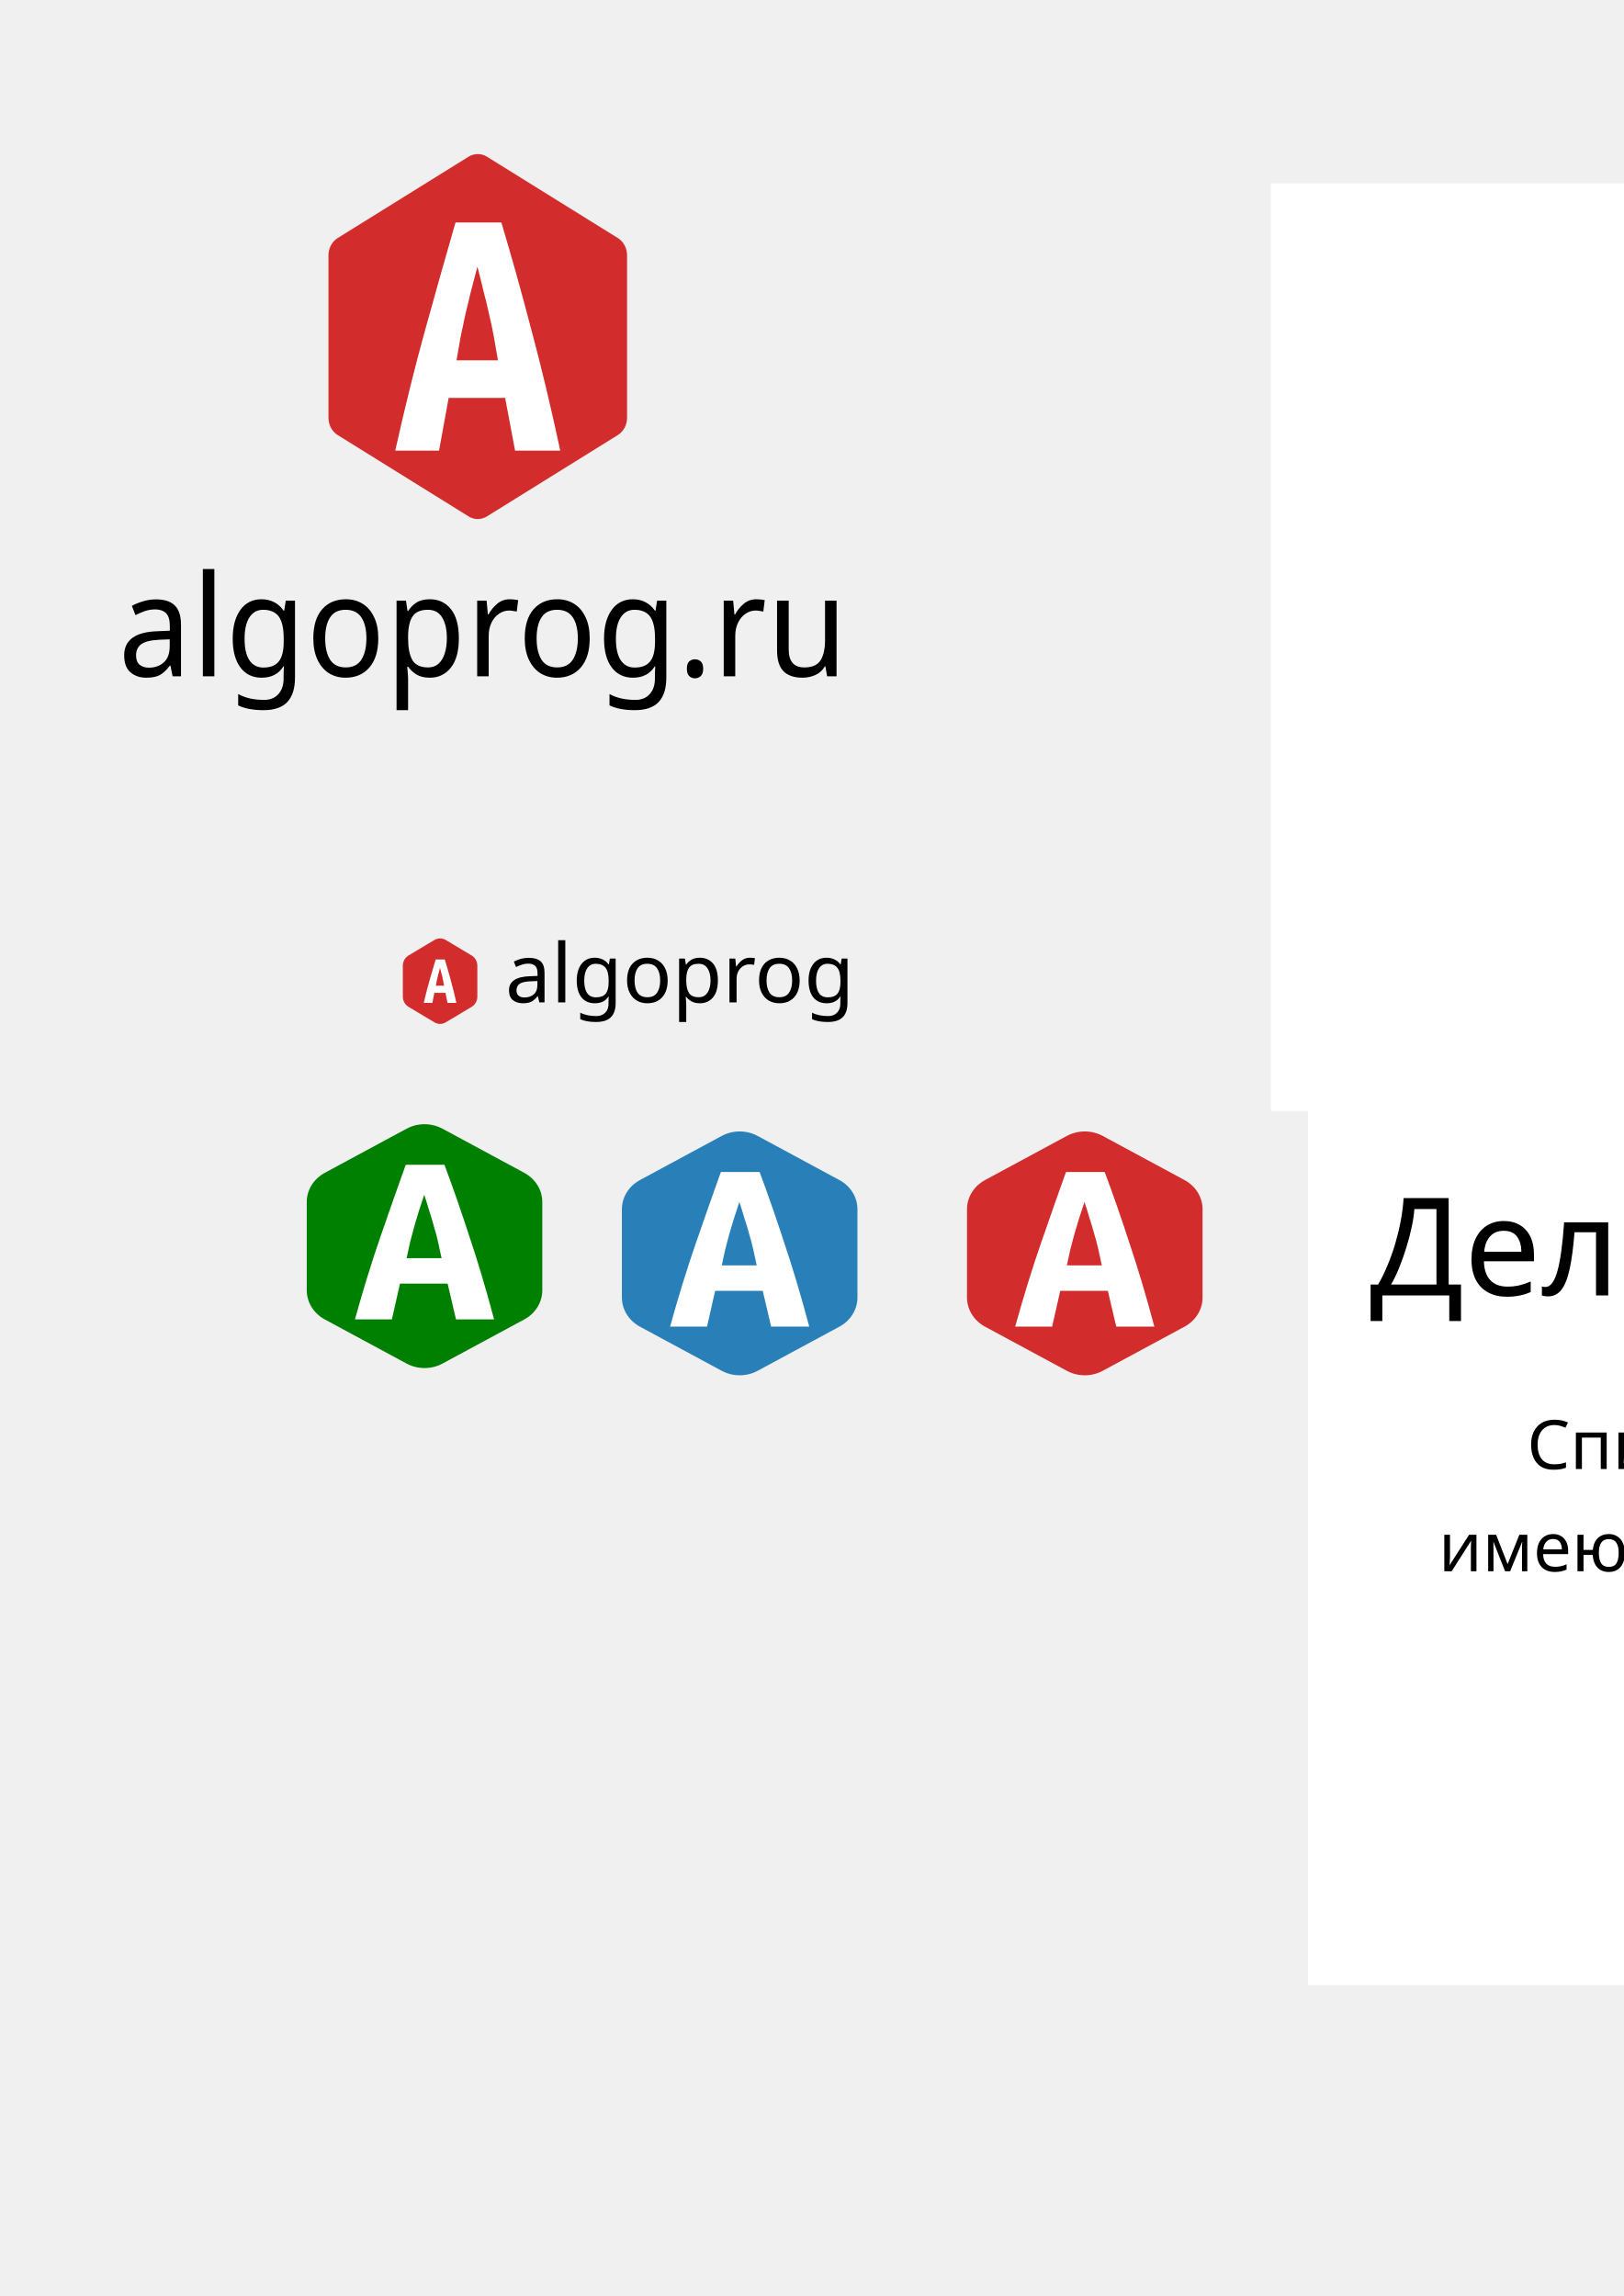
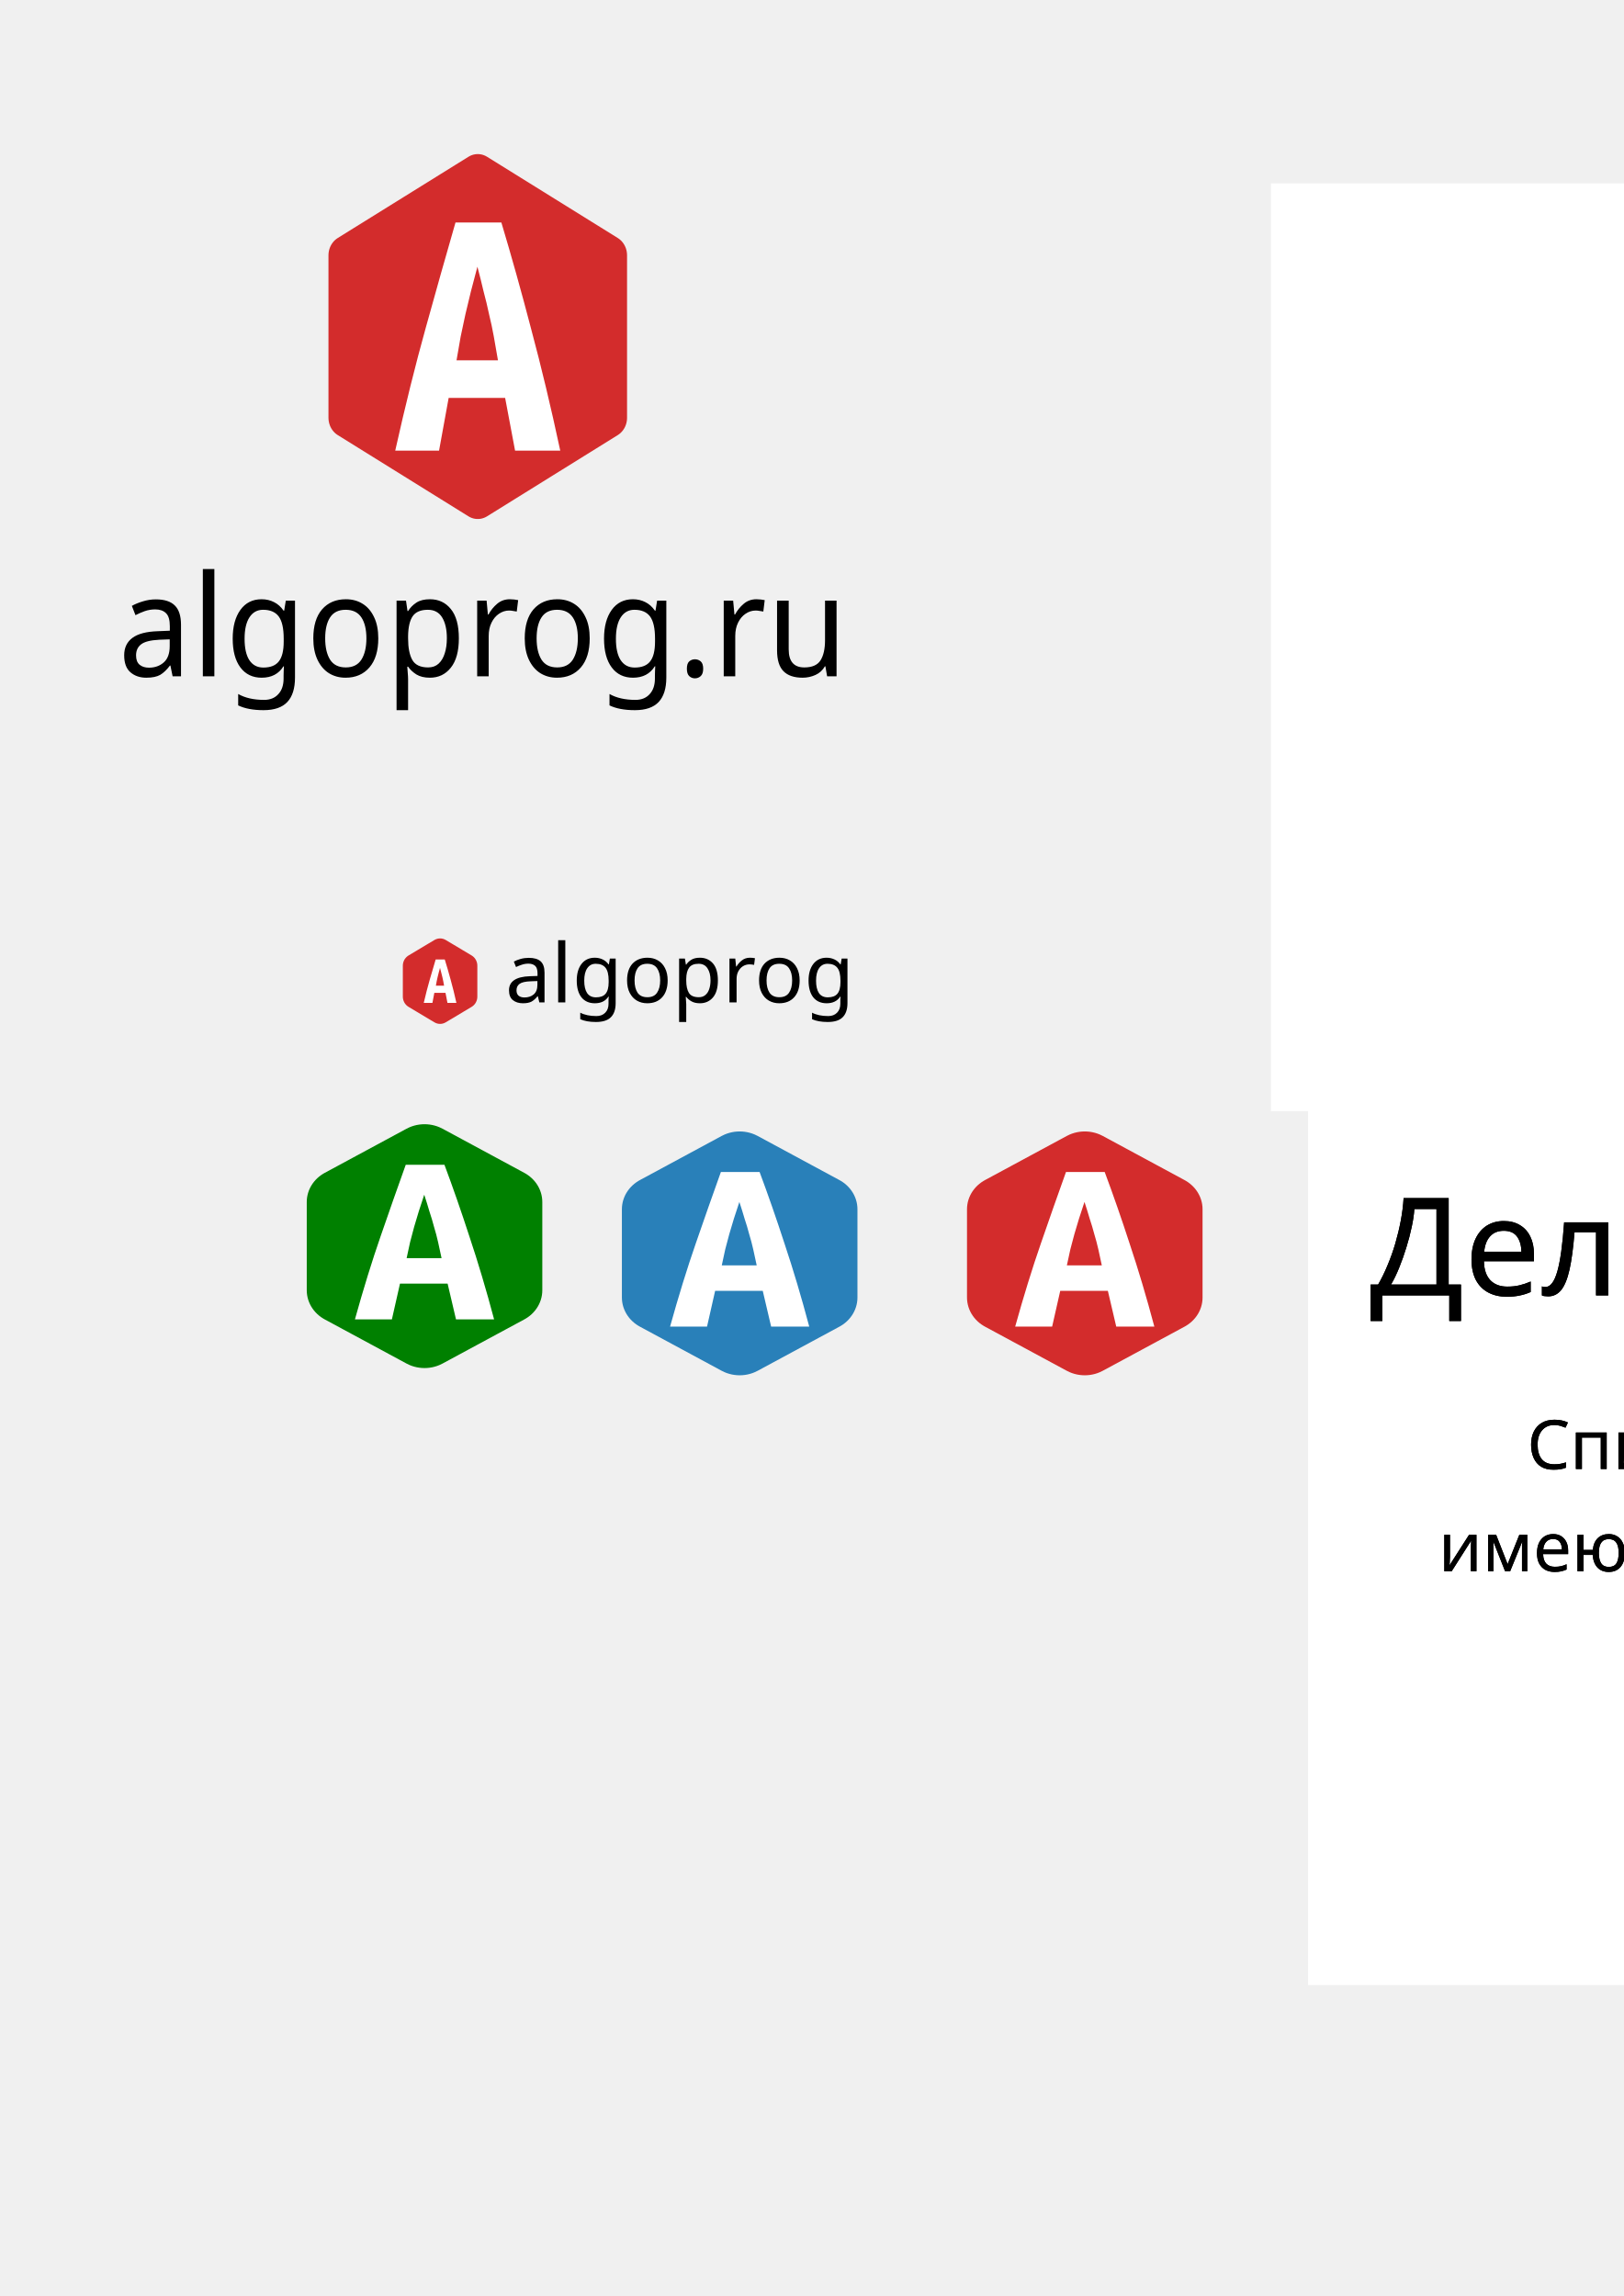
<svg xmlns="http://www.w3.org/2000/svg" width="210mm" height="297mm" viewBox="0 0 210 297" version="1.1" id="svg8">
  <defs id="defs2" />
  <g id="layer1">
    <text id="text861" y="129.67" x="65.347" style="font-style:normal;font-variant:normal;font-weight:normal;font-stretch:normal;font-size:10.583px;line-height:125%;font-family:'Ubuntu Mono';-inkscape-font-specification:'Ubuntu Mono, Normal';font-variant-ligatures:normal;font-variant-caps:normal;font-variant-numeric:normal;font-feature-settings:normal;text-align:start;letter-spacing:0px;word-spacing:0px;writing-mode:lr-tb;text-anchor:start;fill:#000000;fill-opacity:1;stroke:none;stroke-width:0.265px;stroke-linecap:butt;stroke-linejoin:miter;stroke-opacity:1" xml:space="preserve">
      <tspan style="font-style:normal;font-variant:normal;font-weight:normal;font-stretch:normal;font-size:10.583px;font-family:'Ubuntu Mono';-inkscape-font-specification:'Ubuntu Mono, Normal';font-variant-ligatures:normal;font-variant-caps:normal;font-variant-numeric:normal;font-feature-settings:normal;text-align:start;writing-mode:lr-tb;text-anchor:start;stroke-width:0.265px" y="129.67" x="65.347" id="tspan859">algoprog</tspan>
    </text>
    <g transform="matrix(0.3168255,0,0,0.328216,37.27253,105.0547)" id="g869" style="stroke-width:3.101">
      <path style="fill:#d32c2c;fill-opacity:1;stroke:#d32c2c;stroke-width:9.303;stroke-linecap:round;stroke-linejoin:round;stroke-miterlimit:4;stroke-dasharray:none;stroke-dashoffset:0;stroke-opacity:1" id="path863" d="m 62.007,78.801 -10.554,-6.094 -10e-7,-12.187 10.554,-6.094 10.554,6.094 0,12.187 z" />
      <g aria-label="A" style="font-style:normal;font-variant:normal;font-weight:bold;font-stretch:normal;font-size:21.167px;line-height:125%;font-family:'Ubuntu Mono';-inkscape-font-specification:'Ubuntu Mono, Bold';font-variant-ligatures:normal;font-variant-caps:normal;font-variant-numeric:normal;font-feature-settings:normal;text-align:start;letter-spacing:0px;word-spacing:0px;writing-mode:lr-tb;text-anchor:start;fill:#ffffff;fill-opacity:1;stroke:none;stroke-width:0.628px;stroke-linecap:butt;stroke-linejoin:miter;stroke-opacity:1" id="g867" transform="matrix(1.305983,0,0,1.305983,-18.37922,-20.02974)">
        <path d="m 63.859,72.895 -0.614,-3.027 h -3.492 l -0.593,3.027 h -2.709 q 0.931,-3.873 1.884,-7.048 0.953,-3.196 1.841,-6.054 h 2.836 q 0.931,2.879 1.841,6.117 0.931,3.217 1.799,6.985 z M 61.531,62.332 q -0.212,0.741 -0.402,1.418 -0.169,0.656 -0.339,1.312 -0.148,0.635 -0.296,1.291 -0.127,0.656 -0.254,1.355 h 2.561 q -0.127,-0.699 -0.254,-1.355 -0.127,-0.656 -0.296,-1.291 -0.148,-0.656 -0.339,-1.312 -0.169,-0.677 -0.381,-1.418 z" style="font-style:normal;font-variant:normal;font-weight:bold;font-stretch:normal;font-size:21.167px;font-family:'Ubuntu Mono';-inkscape-font-specification:'Ubuntu Mono, Bold';font-variant-ligatures:normal;font-variant-caps:normal;font-variant-numeric:normal;font-feature-settings:normal;text-align:start;writing-mode:lr-tb;text-anchor:start;fill:#ffffff;stroke-width:0.628px" id="path865" />
      </g>
    </g>
    <rect id="rect3785" width="192" height="120" x="164.371" y="23.721" style="fill:#ffffff;stroke:none;stroke-width:0.932" />
    <g id="g3793" transform="matrix(1.601841,0,0,1.724388,-118.1489,-70.04731)">
      <text id="text823" y="107.872" x="207.268" style="font-style:normal;font-variant:normal;font-weight:normal;font-stretch:normal;font-size:10.583px;line-height:125%;font-family:'Ubuntu Mono';-inkscape-font-specification:'Ubuntu Mono, Normal';font-variant-ligatures:normal;font-variant-caps:normal;font-variant-numeric:normal;font-feature-settings:normal;text-align:start;letter-spacing:0px;word-spacing:0px;writing-mode:lr-tb;text-anchor:start;fill:#000000;fill-opacity:1;stroke:none;stroke-width:0.265px;stroke-linecap:butt;stroke-linejoin:miter;stroke-opacity:1" xml:space="preserve">
        <tspan style="font-style:normal;font-variant:normal;font-weight:normal;font-stretch:normal;font-size:10.583px;font-family:'Ubuntu Mono';-inkscape-font-specification:'Ubuntu Mono, Normal';font-variant-ligatures:normal;font-variant-caps:normal;font-variant-numeric:normal;font-feature-settings:normal;text-align:start;writing-mode:lr-tb;text-anchor:start;stroke-width:0.265px" y="107.872" x="207.268" id="tspan821">algoprog.ru</tspan>
      </text>
      <g transform="translate(174.2964,15.7689)" id="g857">
        <path style="fill:#d32c2c;fill-opacity:1;stroke:#d32c2c;stroke-width:3;stroke-linecap:round;stroke-linejoin:round;stroke-miterlimit:4;stroke-dasharray:none;stroke-dashoffset:0;stroke-opacity:1" id="path819" d="m 62.007,78.801 -10.554,-6.094 -10e-7,-12.187 10.554,-6.094 10.554,6.094 0,12.187 z" />
        <g aria-label="A" style="font-style:normal;font-variant:normal;font-weight:bold;font-stretch:normal;font-size:21.167px;line-height:125%;font-family:'Ubuntu Mono';-inkscape-font-specification:'Ubuntu Mono, Bold';font-variant-ligatures:normal;font-variant-caps:normal;font-variant-numeric:normal;font-feature-settings:normal;text-align:start;letter-spacing:0px;word-spacing:0px;writing-mode:lr-tb;text-anchor:start;fill:#ffffff;fill-opacity:1;stroke:none;stroke-width:0.203px;stroke-linecap:butt;stroke-linejoin:miter;stroke-opacity:1" id="text846" transform="matrix(1.305983,0,0,1.305983,-18.37922,-20.02974)">
          <path d="m 63.859,72.895 -0.614,-3.027 h -3.492 l -0.593,3.027 h -2.709 q 0.931,-3.873 1.884,-7.048 0.953,-3.196 1.841,-6.054 h 2.836 q 0.931,2.879 1.841,6.117 0.931,3.217 1.799,6.985 z M 61.531,62.332 q -0.212,0.741 -0.402,1.418 -0.169,0.656 -0.339,1.312 -0.148,0.635 -0.296,1.291 -0.127,0.656 -0.254,1.355 h 2.561 q -0.127,-0.699 -0.254,-1.355 -0.127,-0.656 -0.296,-1.291 -0.148,-0.656 -0.339,-1.312 -0.169,-0.677 -0.381,-1.418 z" style="font-style:normal;font-variant:normal;font-weight:bold;font-stretch:normal;font-size:21.167px;font-family:'Ubuntu Mono';-inkscape-font-specification:'Ubuntu Mono, Bold';font-variant-ligatures:normal;font-variant-caps:normal;font-variant-numeric:normal;font-feature-settings:normal;text-align:start;writing-mode:lr-tb;text-anchor:start;fill:#ffffff;stroke-width:0.203px" id="path851" />
        </g>
      </g>
    </g>
    <text id="text3797" y="84.322" x="15.853" style="font-style:normal;font-variant:normal;font-weight:normal;font-stretch:normal;font-size:17.589px;line-height:125%;font-family:'Ubuntu Mono';-inkscape-font-specification:'Ubuntu Mono, Normal';font-variant-ligatures:normal;font-variant-caps:normal;font-variant-numeric:normal;font-feature-settings:normal;text-align:start;letter-spacing:0px;word-spacing:0px;writing-mode:lr-tb;text-anchor:start;fill:#000000;fill-opacity:1;stroke:none;stroke-width:0.44px;stroke-linecap:butt;stroke-linejoin:miter;stroke-opacity:1" xml:space="preserve" transform="scale(0.9638118,1.037547)">
      <tspan style="font-style:normal;font-variant:normal;font-weight:normal;font-stretch:normal;font-size:17.589px;font-family:'Ubuntu Mono';-inkscape-font-specification:'Ubuntu Mono, Normal';font-variant-ligatures:normal;font-variant-caps:normal;font-variant-numeric:normal;font-feature-settings:normal;text-align:start;writing-mode:lr-tb;text-anchor:start;stroke-width:0.44px" y="84.322" x="15.853" id="tspan3795">algoprog.ru</tspan>
    </text>
    <path d="m 62.007,78.801 -10.554,-6.094 -10e-7,-12.187 10.554,-6.094 10.554,6.094 0,12.187 z" id="path3799" style="fill:#d32c2c;fill-opacity:1;stroke:#d32c2c;stroke-width:3;stroke-linecap:round;stroke-linejoin:round;stroke-miterlimit:4;stroke-dasharray:none;stroke-dashoffset:0;stroke-opacity:1" transform="matrix(1.601841,0,0,1.724388,-37.5351,-71.33338)" />
    <g transform="matrix(2.091977,0,0,2.252021,-66.9757,-105.8724)" id="g3803" style="font-style:normal;font-variant:normal;font-weight:bold;font-stretch:normal;font-size:21.167px;line-height:125%;font-family:'Ubuntu Mono';-inkscape-font-specification:'Ubuntu Mono, Bold';font-variant-ligatures:normal;font-variant-caps:normal;font-variant-numeric:normal;font-feature-settings:normal;text-align:start;letter-spacing:0px;word-spacing:0px;writing-mode:lr-tb;text-anchor:start;fill:#ffffff;fill-opacity:1;stroke:none;stroke-width:0.203px;stroke-linecap:butt;stroke-linejoin:miter;stroke-opacity:1" aria-label="A">
      <path id="path3801" style="font-style:normal;font-variant:normal;font-weight:bold;font-stretch:normal;font-size:21.167px;font-family:'Ubuntu Mono';-inkscape-font-specification:'Ubuntu Mono, Bold';font-variant-ligatures:normal;font-variant-caps:normal;font-variant-numeric:normal;font-feature-settings:normal;text-align:start;writing-mode:lr-tb;text-anchor:start;fill:#ffffff;stroke-width:0.203px" d="m 63.859,72.895 -0.614,-3.027 h -3.492 l -0.593,3.027 h -2.709 q 0.931,-3.873 1.884,-7.048 0.953,-3.196 1.841,-6.054 h 2.836 q 0.931,2.879 1.841,6.117 0.931,3.217 1.799,6.985 z M 61.531,62.332 q -0.212,0.741 -0.402,1.418 -0.169,0.656 -0.339,1.312 -0.148,0.635 -0.296,1.291 -0.127,0.656 -0.254,1.355 h 2.561 q -0.127,-0.699 -0.254,-1.355 -0.127,-0.656 -0.296,-1.291 -0.148,-0.656 -0.339,-1.312 -0.169,-0.677 -0.381,-1.418 z" />
    </g>
    <rect style="fill:#ffffff;stroke:none;stroke-width:0.932" y="136.776" x="169.182" height="120" width="192" id="rect3809" />
    <g id="g940" transform="translate(-3.533373,-6.141118)">
      <text id="text3813" y="173.711" x="264.476" style="font-style:normal;font-weight:normal;font-size:10.583px;line-height:1.25;font-family:sans-serif;letter-spacing:0px;word-spacing:0px;fill:#000000;fill-opacity:1;stroke:none;stroke-width:0.265" xml:space="preserve">
        <tspan style="font-style:normal;font-variant:normal;font-weight:normal;font-stretch:normal;font-size:17.639px;font-family:Ubuntu;-inkscape-font-specification:Ubuntu;text-align:center;text-anchor:middle;stroke-width:0.265" y="173.711" x="264.476" id="tspan919">Делаем алгопрог</tspan>
      </text>
      <text id="text3821" y="242.715" x="238.562" style="font-style:normal;font-weight:normal;font-size:10.583px;line-height:1.25;font-family:sans-serif;letter-spacing:0px;word-spacing:0px;fill:#d32c2c;fill-opacity:1;stroke:none;stroke-width:0.265" xml:space="preserve">
        <tspan style="font-style:normal;font-variant:normal;font-weight:normal;font-stretch:normal;font-size:8.819px;font-family:Ubuntu;-inkscape-font-specification:Ubuntu;fill:#d32c2c;stroke-width:0.265" y="242.715" x="238.562" id="tspan3819">Петр Калинин, 19.07.2020</tspan>
      </text>
      <text xml:space="preserve" style="font-style:normal;font-weight:normal;font-size:10.583px;line-height:1.25;font-family:sans-serif;letter-spacing:0px;word-spacing:0px;fill:#000000;fill-opacity:1;stroke:none;stroke-width:0.265" x="264.199" y="196.162" id="text929">
        <tspan id="tspan927" x="265.215" y="196.162" style="font-style:normal;font-variant:normal;font-weight:normal;font-stretch:normal;font-size:8.819px;font-family:Ubuntu;-inkscape-font-specification:Ubuntu;text-align:center;text-anchor:middle;stroke-width:0.265">Список пользователей, </tspan>
        <tspan id="tspan931" x="264.199" y="209.391" style="font-style:normal;font-variant:normal;font-weight:normal;font-stretch:normal;font-size:8.819px;font-family:Ubuntu;-inkscape-font-specification:Ubuntu;text-align:center;text-anchor:middle;stroke-width:0.265">имеющих конкретную ачивку</tspan>
      </text>
    </g>
    <rect y="145.194" x="38.905" height="32" width="32" id="rect940" style="fill:none;stroke:none;stroke-width:0.5;stroke-linecap:round;stroke-miterlimit:4;stroke-dasharray:none;stroke-dashoffset:0" />
    <path transform="matrix(1.001783,0,0,0.9365698,-7.21182,98.80594)" d="m 62.007,78.801 -10.554,-6.094 -10e-7,-12.187 10.554,-6.094 10.554,6.094 0,12.187 z" id="path942" style="fill:#008000;fill-opacity:1;stroke:#008000;stroke-width:9.303;stroke-linecap:round;stroke-linejoin:round;stroke-miterlimit:4;stroke-dasharray:none;stroke-dashoffset:0;stroke-opacity:1" />
    <g transform="matrix(1.764302,0,0,1.526465,-53.69091,59.39419)" id="g946" style="font-style:normal;font-variant:normal;font-weight:bold;font-stretch:normal;font-size:21.167px;line-height:125%;font-family:'Ubuntu Mono';-inkscape-font-specification:'Ubuntu Mono, Bold';font-variant-ligatures:normal;font-variant-caps:normal;font-variant-numeric:normal;font-feature-settings:normal;text-align:start;letter-spacing:0px;word-spacing:0px;writing-mode:lr-tb;text-anchor:start;fill:#ffffff;fill-opacity:1;stroke:none;stroke-width:0.628px;stroke-linecap:butt;stroke-linejoin:miter;stroke-opacity:1" aria-label="A">
      <path id="path944" style="font-style:normal;font-variant:normal;font-weight:bold;font-stretch:normal;font-size:21.167px;font-family:'Ubuntu Mono';-inkscape-font-specification:'Ubuntu Mono, Bold';font-variant-ligatures:normal;font-variant-caps:normal;font-variant-numeric:normal;font-feature-settings:normal;text-align:start;writing-mode:lr-tb;text-anchor:start;fill:#ffffff;stroke-width:0.628px" d="m 63.859,72.895 -0.614,-3.027 h -3.492 l -0.593,3.027 h -2.709 q 0.931,-3.873 1.884,-7.048 0.953,-3.196 1.841,-6.054 h 2.836 q 0.931,2.879 1.841,6.117 0.931,3.217 1.799,6.985 z M 61.531,62.332 q -0.212,0.741 -0.402,1.418 -0.169,0.656 -0.339,1.312 -0.148,0.635 -0.296,1.291 -0.127,0.656 -0.254,1.355 h 2.561 q -0.127,-0.699 -0.254,-1.355 -0.127,-0.656 -0.296,-1.291 -0.148,-0.656 -0.339,-1.312 -0.169,-0.677 -0.381,-1.418 z" />
    </g>
    <rect style="fill:none;stroke:none;stroke-width:0.5;stroke-linecap:round;stroke-miterlimit:4;stroke-dasharray:none;stroke-dashoffset:0" id="rect972" width="32" height="32" x="79.664" y="146.13" />
    <path style="fill:#2980b9;fill-opacity:1;stroke:#2980b9;stroke-width:9.303;stroke-linecap:round;stroke-linejoin:round;stroke-miterlimit:4;stroke-dasharray:none;stroke-dashoffset:0;stroke-opacity:1" id="path974" d="m 62.007,78.801 -10.554,-6.094 -10e-7,-12.187 10.554,-6.094 10.554,6.094 0,12.187 z" transform="matrix(1.001783,0,0,0.9365698,33.54678,99.74139)" />
    <g aria-label="A" style="font-style:normal;font-variant:normal;font-weight:bold;font-stretch:normal;font-size:21.167px;line-height:125%;font-family:'Ubuntu Mono';-inkscape-font-specification:'Ubuntu Mono, Bold';font-variant-ligatures:normal;font-variant-caps:normal;font-variant-numeric:normal;font-feature-settings:normal;text-align:start;letter-spacing:0px;word-spacing:0px;writing-mode:lr-tb;text-anchor:start;fill:#ffffff;fill-opacity:1;stroke:none;stroke-width:0.628px;stroke-linecap:butt;stroke-linejoin:miter;stroke-opacity:1" id="g978" transform="matrix(1.764302,0,0,1.526465,-12.9323,60.32964)">
      <path d="m 63.859,72.895 -0.614,-3.027 h -3.492 l -0.593,3.027 h -2.709 q 0.931,-3.873 1.884,-7.048 0.953,-3.196 1.841,-6.054 h 2.836 q 0.931,2.879 1.841,6.117 0.931,3.217 1.799,6.985 z M 61.531,62.332 q -0.212,0.741 -0.402,1.418 -0.169,0.656 -0.339,1.312 -0.148,0.635 -0.296,1.291 -0.127,0.656 -0.254,1.355 h 2.561 q -0.127,-0.699 -0.254,-1.355 -0.127,-0.656 -0.296,-1.291 -0.148,-0.656 -0.339,-1.312 -0.169,-0.677 -0.381,-1.418 z" style="font-style:normal;font-variant:normal;font-weight:bold;font-stretch:normal;font-size:21.167px;font-family:'Ubuntu Mono';-inkscape-font-specification:'Ubuntu Mono, Bold';font-variant-ligatures:normal;font-variant-caps:normal;font-variant-numeric:normal;font-feature-settings:normal;text-align:start;writing-mode:lr-tb;text-anchor:start;fill:#ffffff;stroke-width:0.628px" id="path976" />
    </g>
    <rect y="146.13" x="124.298" height="32" width="32" id="rect980" style="fill:none;stroke:none;stroke-width:0.5;stroke-linecap:round;stroke-miterlimit:4;stroke-dasharray:none;stroke-dashoffset:0" />
    <path transform="matrix(1.001783,0,0,0.9365698,78.18079,99.74139)" d="m 62.007,78.801 -10.554,-6.094 -10e-7,-12.187 10.554,-6.094 10.554,6.094 0,12.187 z" id="path982" style="fill:#d32c2c;fill-opacity:1;stroke:#d32c2c;stroke-width:9.303;stroke-linecap:round;stroke-linejoin:round;stroke-miterlimit:4;stroke-dasharray:none;stroke-dashoffset:0;stroke-opacity:1" />
    <g transform="matrix(1.764302,0,0,1.526465,31.70171,60.32964)" id="g986" style="font-style:normal;font-variant:normal;font-weight:bold;font-stretch:normal;font-size:21.167px;line-height:125%;font-family:'Ubuntu Mono';-inkscape-font-specification:'Ubuntu Mono, Bold';font-variant-ligatures:normal;font-variant-caps:normal;font-variant-numeric:normal;font-feature-settings:normal;text-align:start;letter-spacing:0px;word-spacing:0px;writing-mode:lr-tb;text-anchor:start;fill:#ffffff;fill-opacity:1;stroke:none;stroke-width:0.628px;stroke-linecap:butt;stroke-linejoin:miter;stroke-opacity:1" aria-label="A">
      <path id="path984" style="font-style:normal;font-variant:normal;font-weight:bold;font-stretch:normal;font-size:21.167px;font-family:'Ubuntu Mono';-inkscape-font-specification:'Ubuntu Mono, Bold';font-variant-ligatures:normal;font-variant-caps:normal;font-variant-numeric:normal;font-feature-settings:normal;text-align:start;writing-mode:lr-tb;text-anchor:start;fill:#ffffff;stroke-width:0.628px" d="m 63.859,72.895 -0.614,-3.027 h -3.492 l -0.593,3.027 h -2.709 q 0.931,-3.873 1.884,-7.048 0.953,-3.196 1.841,-6.054 h 2.836 q 0.931,2.879 1.841,6.117 0.931,3.217 1.799,6.985 z M 61.531,62.332 q -0.212,0.741 -0.402,1.418 -0.169,0.656 -0.339,1.312 -0.148,0.635 -0.296,1.291 -0.127,0.656 -0.254,1.355 h 2.561 q -0.127,-0.699 -0.254,-1.355 -0.127,-0.656 -0.296,-1.291 -0.148,-0.656 -0.339,-1.312 -0.169,-0.677 -0.381,-1.418 z" />
    </g>
+     <g transform="translate(-3.533373,-6.141118)" id="g973">
+       <text xml:space="preserve" style="font-style:normal;font-weight:normal;font-size:10.583px;line-height:1.25;font-family:sans-serif;letter-spacing:0px;word-spacing:0px;fill:#000000;fill-opacity:1;stroke:none;stroke-width:0.265" x="264.476" y="173.711" id="text961">
+         <tspan id="tspan959" x="264.476" y="173.711" style="font-style:normal;font-variant:normal;font-weight:normal;font-stretch:normal;font-size:17.639px;font-family:Ubuntu;-inkscape-font-specification:Ubuntu;text-align:center;text-anchor:middle;stroke-width:0.265">Делаем алгопрог</tspan>
+       </text>
+       <text xml:space="preserve" style="font-style:normal;font-weight:normal;font-size:10.583px;line-height:1.25;font-family:sans-serif;letter-spacing:0px;word-spacing:0px;fill:#d32c2c;fill-opacity:1;stroke:none;stroke-width:0.265" x="238.562" y="242.715" id="text965">
+         <tspan id="tspan963" x="238.562" y="242.715" style="font-style:normal;font-variant:normal;font-weight:normal;font-stretch:normal;font-size:8.819px;font-family:Ubuntu;-inkscape-font-specification:Ubuntu;fill:#d32c2c;stroke-width:0.265">Петр Калинин, 19.07.2020</tspan>
+       </text>
+       <text id="text971" y="196.162" x="264.199" style="font-style:normal;font-weight:normal;font-size:10.583px;line-height:1.25;font-family:sans-serif;letter-spacing:0px;word-spacing:0px;fill:#000000;fill-opacity:1;stroke:none;stroke-width:0.265" xml:space="preserve">
+         <tspan style="font-style:normal;font-variant:normal;font-weight:normal;font-stretch:normal;font-size:8.819px;font-family:Ubuntu;-inkscape-font-specification:Ubuntu;text-align:center;text-anchor:middle;stroke-width:0.265" y="196.162" x="265.215" id="tspan967">Список пользователей, </tspan>
+         <tspan style="font-style:normal;font-variant:normal;font-weight:normal;font-stretch:normal;font-size:8.819px;font-family:Ubuntu;-inkscape-font-specification:Ubuntu;text-align:center;text-anchor:middle;stroke-width:0.265" y="209.391" x="264.199" id="tspan969">имеющих конкретную ачивку</tspan>
+       </text>
+     </g>
+     <rect id="rect975" width="192" height="108" x="8.164" y="311.353" style="fill:#ffffff;stroke:none;stroke-width:0.885" />
+     <text id="text979" y="338.793" x="104.966" style="font-style:normal;font-weight:normal;font-size:10.583px;line-height:1.25;font-family:sans-serif;letter-spacing:0px;word-spacing:0px;fill:#000000;fill-opacity:1;stroke:none;stroke-width:0.265" xml:space="preserve">
+       <tspan style="font-style:normal;font-variant:normal;font-weight:normal;font-stretch:normal;font-size:8.819px;font-family:Ubuntu;-inkscape-font-specification:Ubuntu;text-align:center;text-anchor:middle;stroke-width:0.265" y="338.793" x="104.966" id="tspan977">Летние алгопрог-сборы 2021</tspan>
+     </text>
+     <text xml:space="preserve" style="font-style:normal;font-weight:normal;font-size:10.583px;line-height:1.25;font-family:sans-serif;letter-spacing:0px;word-spacing:0px;fill:#d32c2c;fill-opacity:1;stroke:none;stroke-width:0.265" x="104.132" y="368.481" id="text989">
+       <tspan id="tspan987" x="104.132" y="368.481" style="font-style:normal;font-variant:normal;font-weight:normal;font-stretch:normal;font-size:10.583px;font-family:Ubuntu;-inkscape-font-specification:Ubuntu;text-align:center;text-anchor:middle;fill:#d32c2c;fill-opacity:1;stroke-width:0.265">Разбор 30 июля</tspan>
+     </text>
+     <text xml:space="preserve" style="font-style:normal;font-variant:normal;font-weight:normal;font-stretch:normal;font-size:10.583px;line-height:125%;font-family:'Ubuntu Mono';-inkscape-font-specification:'Ubuntu Mono, Normal';font-variant-ligatures:normal;font-variant-caps:normal;font-variant-numeric:normal;font-feature-settings:normal;text-align:start;letter-spacing:0px;word-spacing:0px;writing-mode:lr-tb;text-anchor:start;fill:#000000;fill-opacity:1;stroke:none;stroke-width:0.265px;stroke-linecap:butt;stroke-linejoin:miter;stroke-opacity:1" x="147.666" y="405.225" id="text1029">
+       <tspan id="tspan1027" x="147.666" y="405.225" style="font-style:normal;font-variant:normal;font-weight:normal;font-stretch:normal;font-size:10.583px;font-family:'Ubuntu Mono';-inkscape-font-specification:'Ubuntu Mono, Normal';font-variant-ligatures:normal;font-variant-caps:normal;font-variant-numeric:normal;font-feature-settings:normal;text-align:start;writing-mode:lr-tb;text-anchor:start;stroke-width:0.265px">algoprog</tspan>
+     </text>
+     <g style="stroke-width:3.101" id="g1037" transform="matrix(0.3168255,0,0,0.328216,119.5915,380.6096)">
+       <path d="m 62.007,78.801 -10.554,-6.094 -10e-7,-12.187 10.554,-6.094 10.554,6.094 0,12.187 z" id="path1031" style="fill:#d32c2c;fill-opacity:1;stroke:#d32c2c;stroke-width:9.303;stroke-linecap:round;stroke-linejoin:round;stroke-miterlimit:4;stroke-dasharray:none;stroke-dashoffset:0;stroke-opacity:1" />
+       <g transform="matrix(1.305983,0,0,1.305983,-18.37922,-20.02974)" id="g1035" style="font-style:normal;font-variant:normal;font-weight:bold;font-stretch:normal;font-size:21.167px;line-height:125%;font-family:'Ubuntu Mono';-inkscape-font-specification:'Ubuntu Mono, Bold';font-variant-ligatures:normal;font-variant-caps:normal;font-variant-numeric:normal;font-feature-settings:normal;text-align:start;letter-spacing:0px;word-spacing:0px;writing-mode:lr-tb;text-anchor:start;fill:#ffffff;fill-opacity:1;stroke:none;stroke-width:0.628px;stroke-linecap:butt;stroke-linejoin:miter;stroke-opacity:1" aria-label="A">
+         <path id="path1033" style="font-style:normal;font-variant:normal;font-weight:bold;font-stretch:normal;font-size:21.167px;font-family:'Ubuntu Mono';-inkscape-font-specification:'Ubuntu Mono, Bold';font-variant-ligatures:normal;font-variant-caps:normal;font-variant-numeric:normal;font-feature-settings:normal;text-align:start;writing-mode:lr-tb;text-anchor:start;fill:#ffffff;stroke-width:0.628px" d="m 63.859,72.895 -0.614,-3.027 h -3.492 l -0.593,3.027 h -2.709 q 0.931,-3.873 1.884,-7.048 0.953,-3.196 1.841,-6.054 h 2.836 q 0.931,2.879 1.841,6.117 0.931,3.217 1.799,6.985 z M 61.531,62.332 q -0.212,0.741 -0.402,1.418 -0.169,0.656 -0.339,1.312 -0.148,0.635 -0.296,1.291 -0.127,0.656 -0.254,1.355 h 2.561 q -0.127,-0.699 -0.254,-1.355 -0.127,-0.656 -0.296,-1.291 -0.148,-0.656 -0.339,-1.312 -0.169,-0.677 -0.381,-1.418 z" />
+       </g>
+     </g>
  </g>
</svg>
